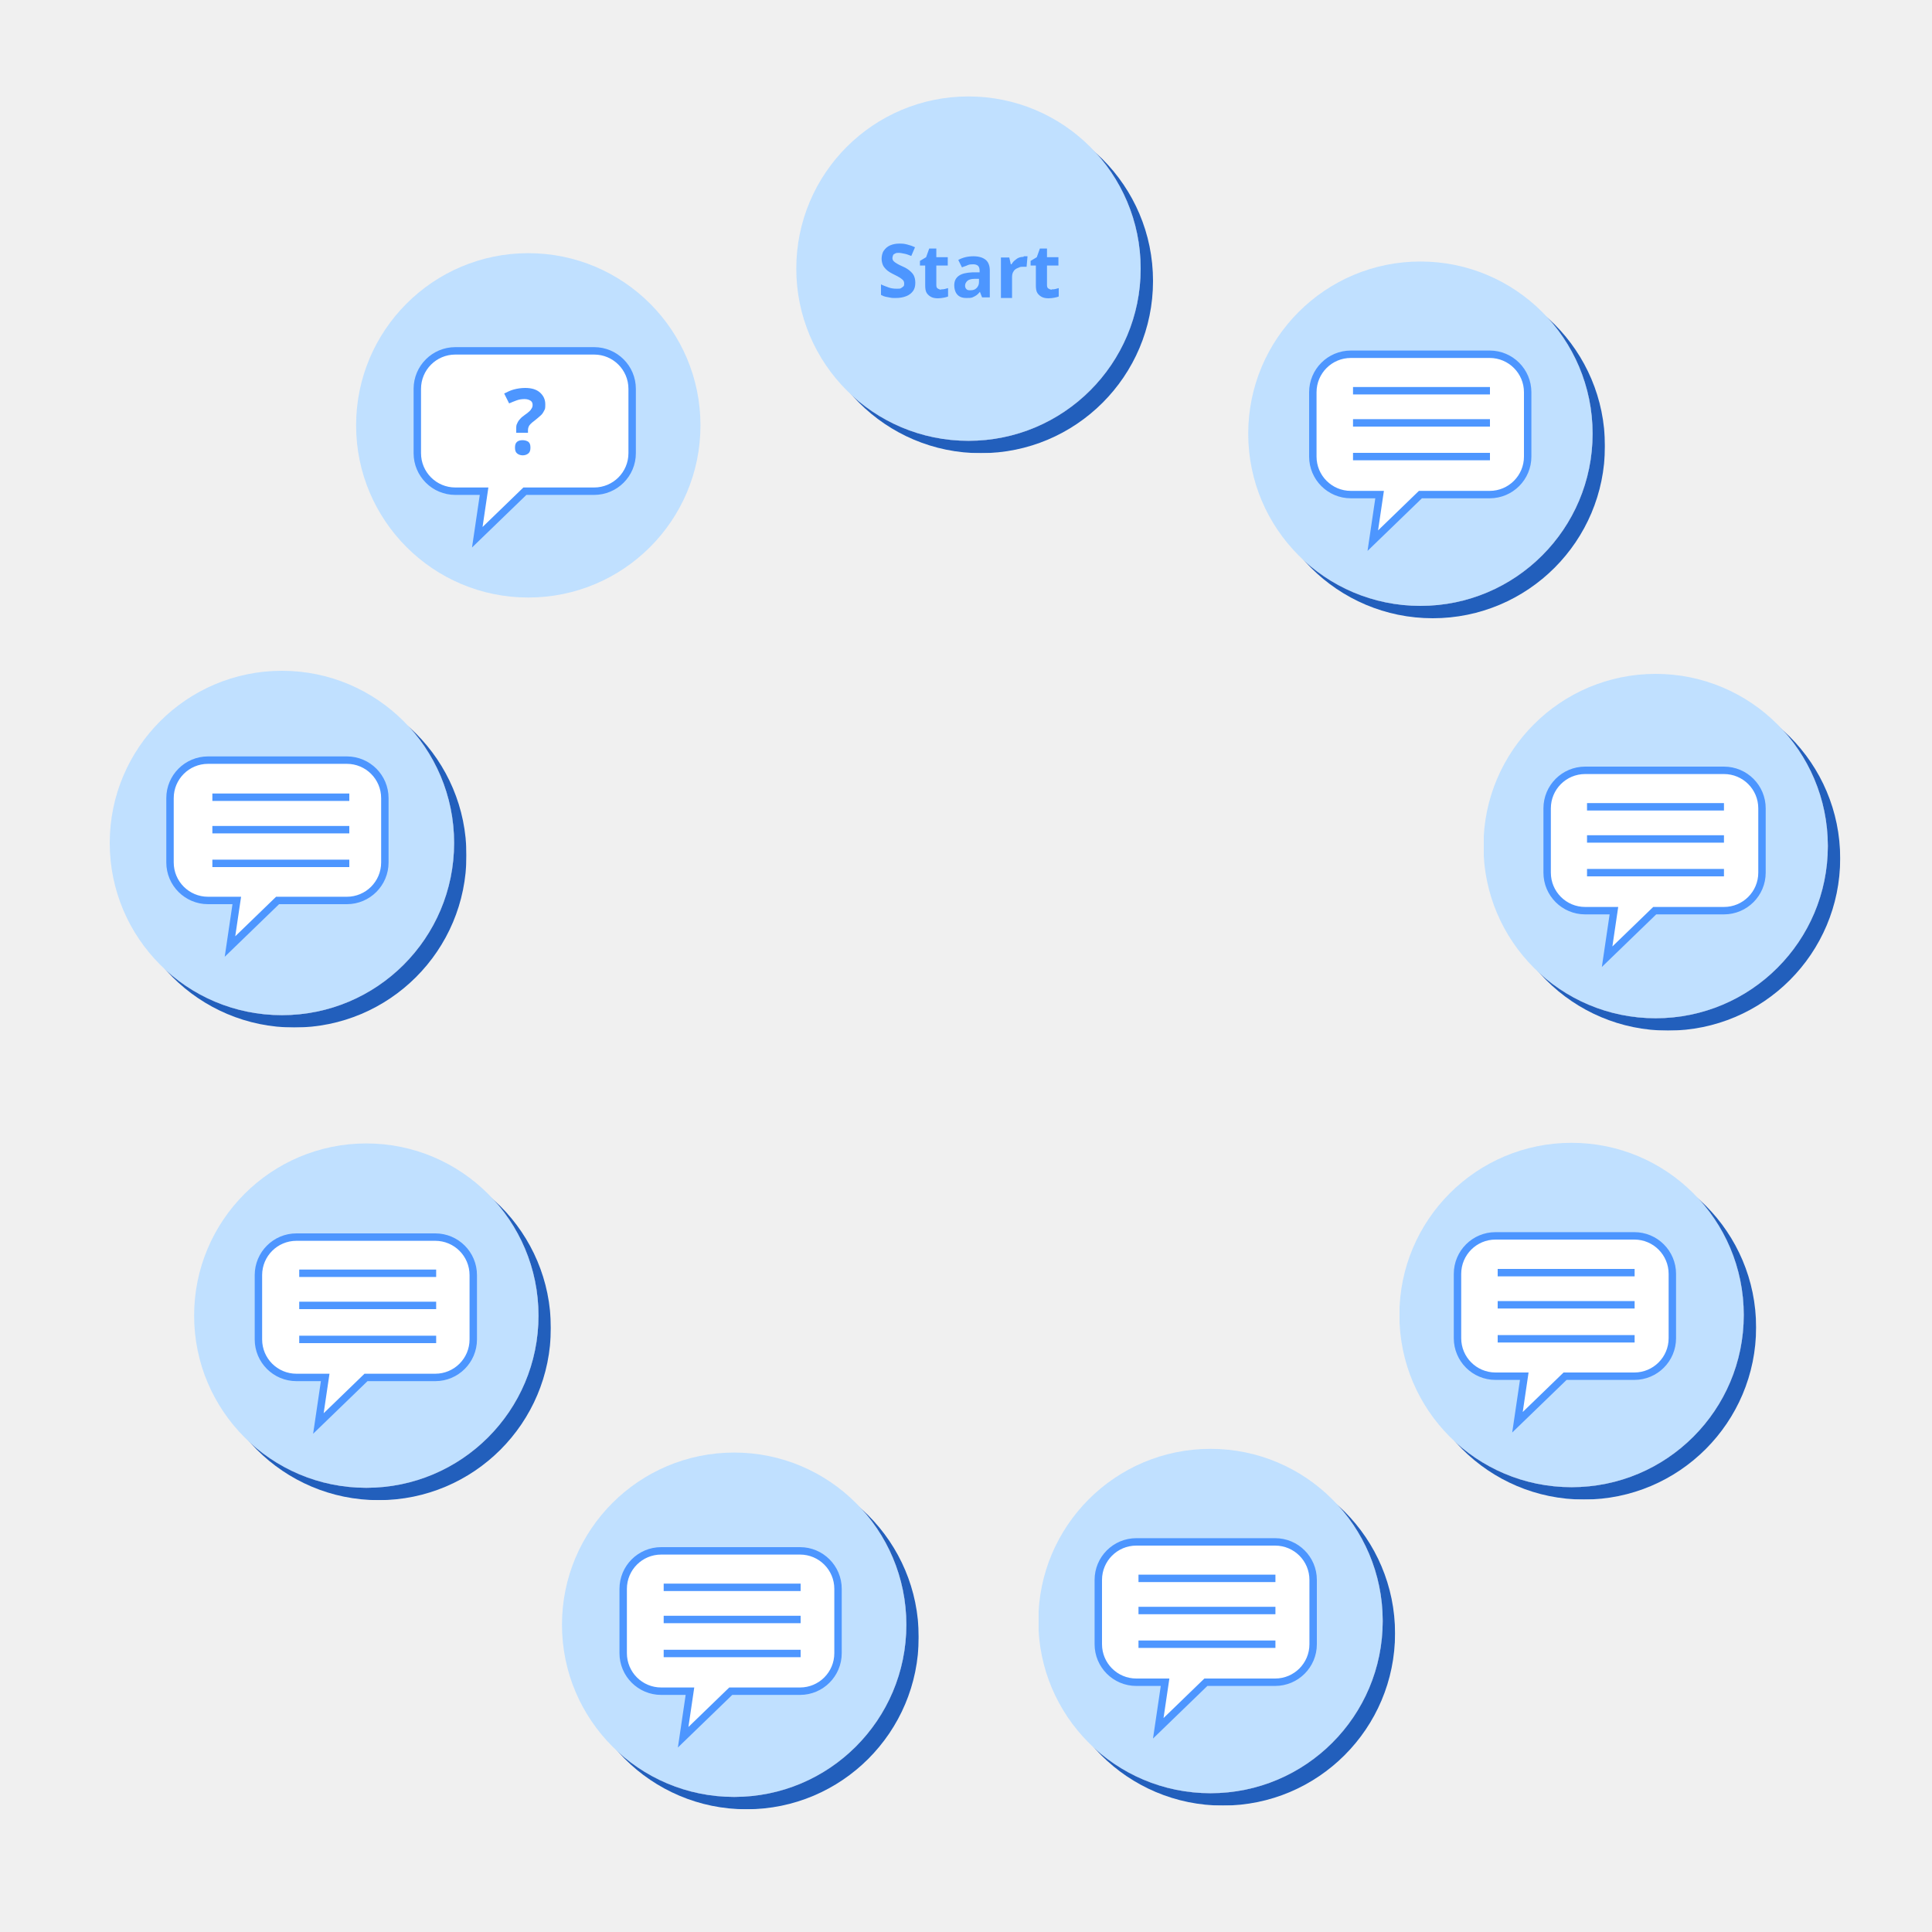
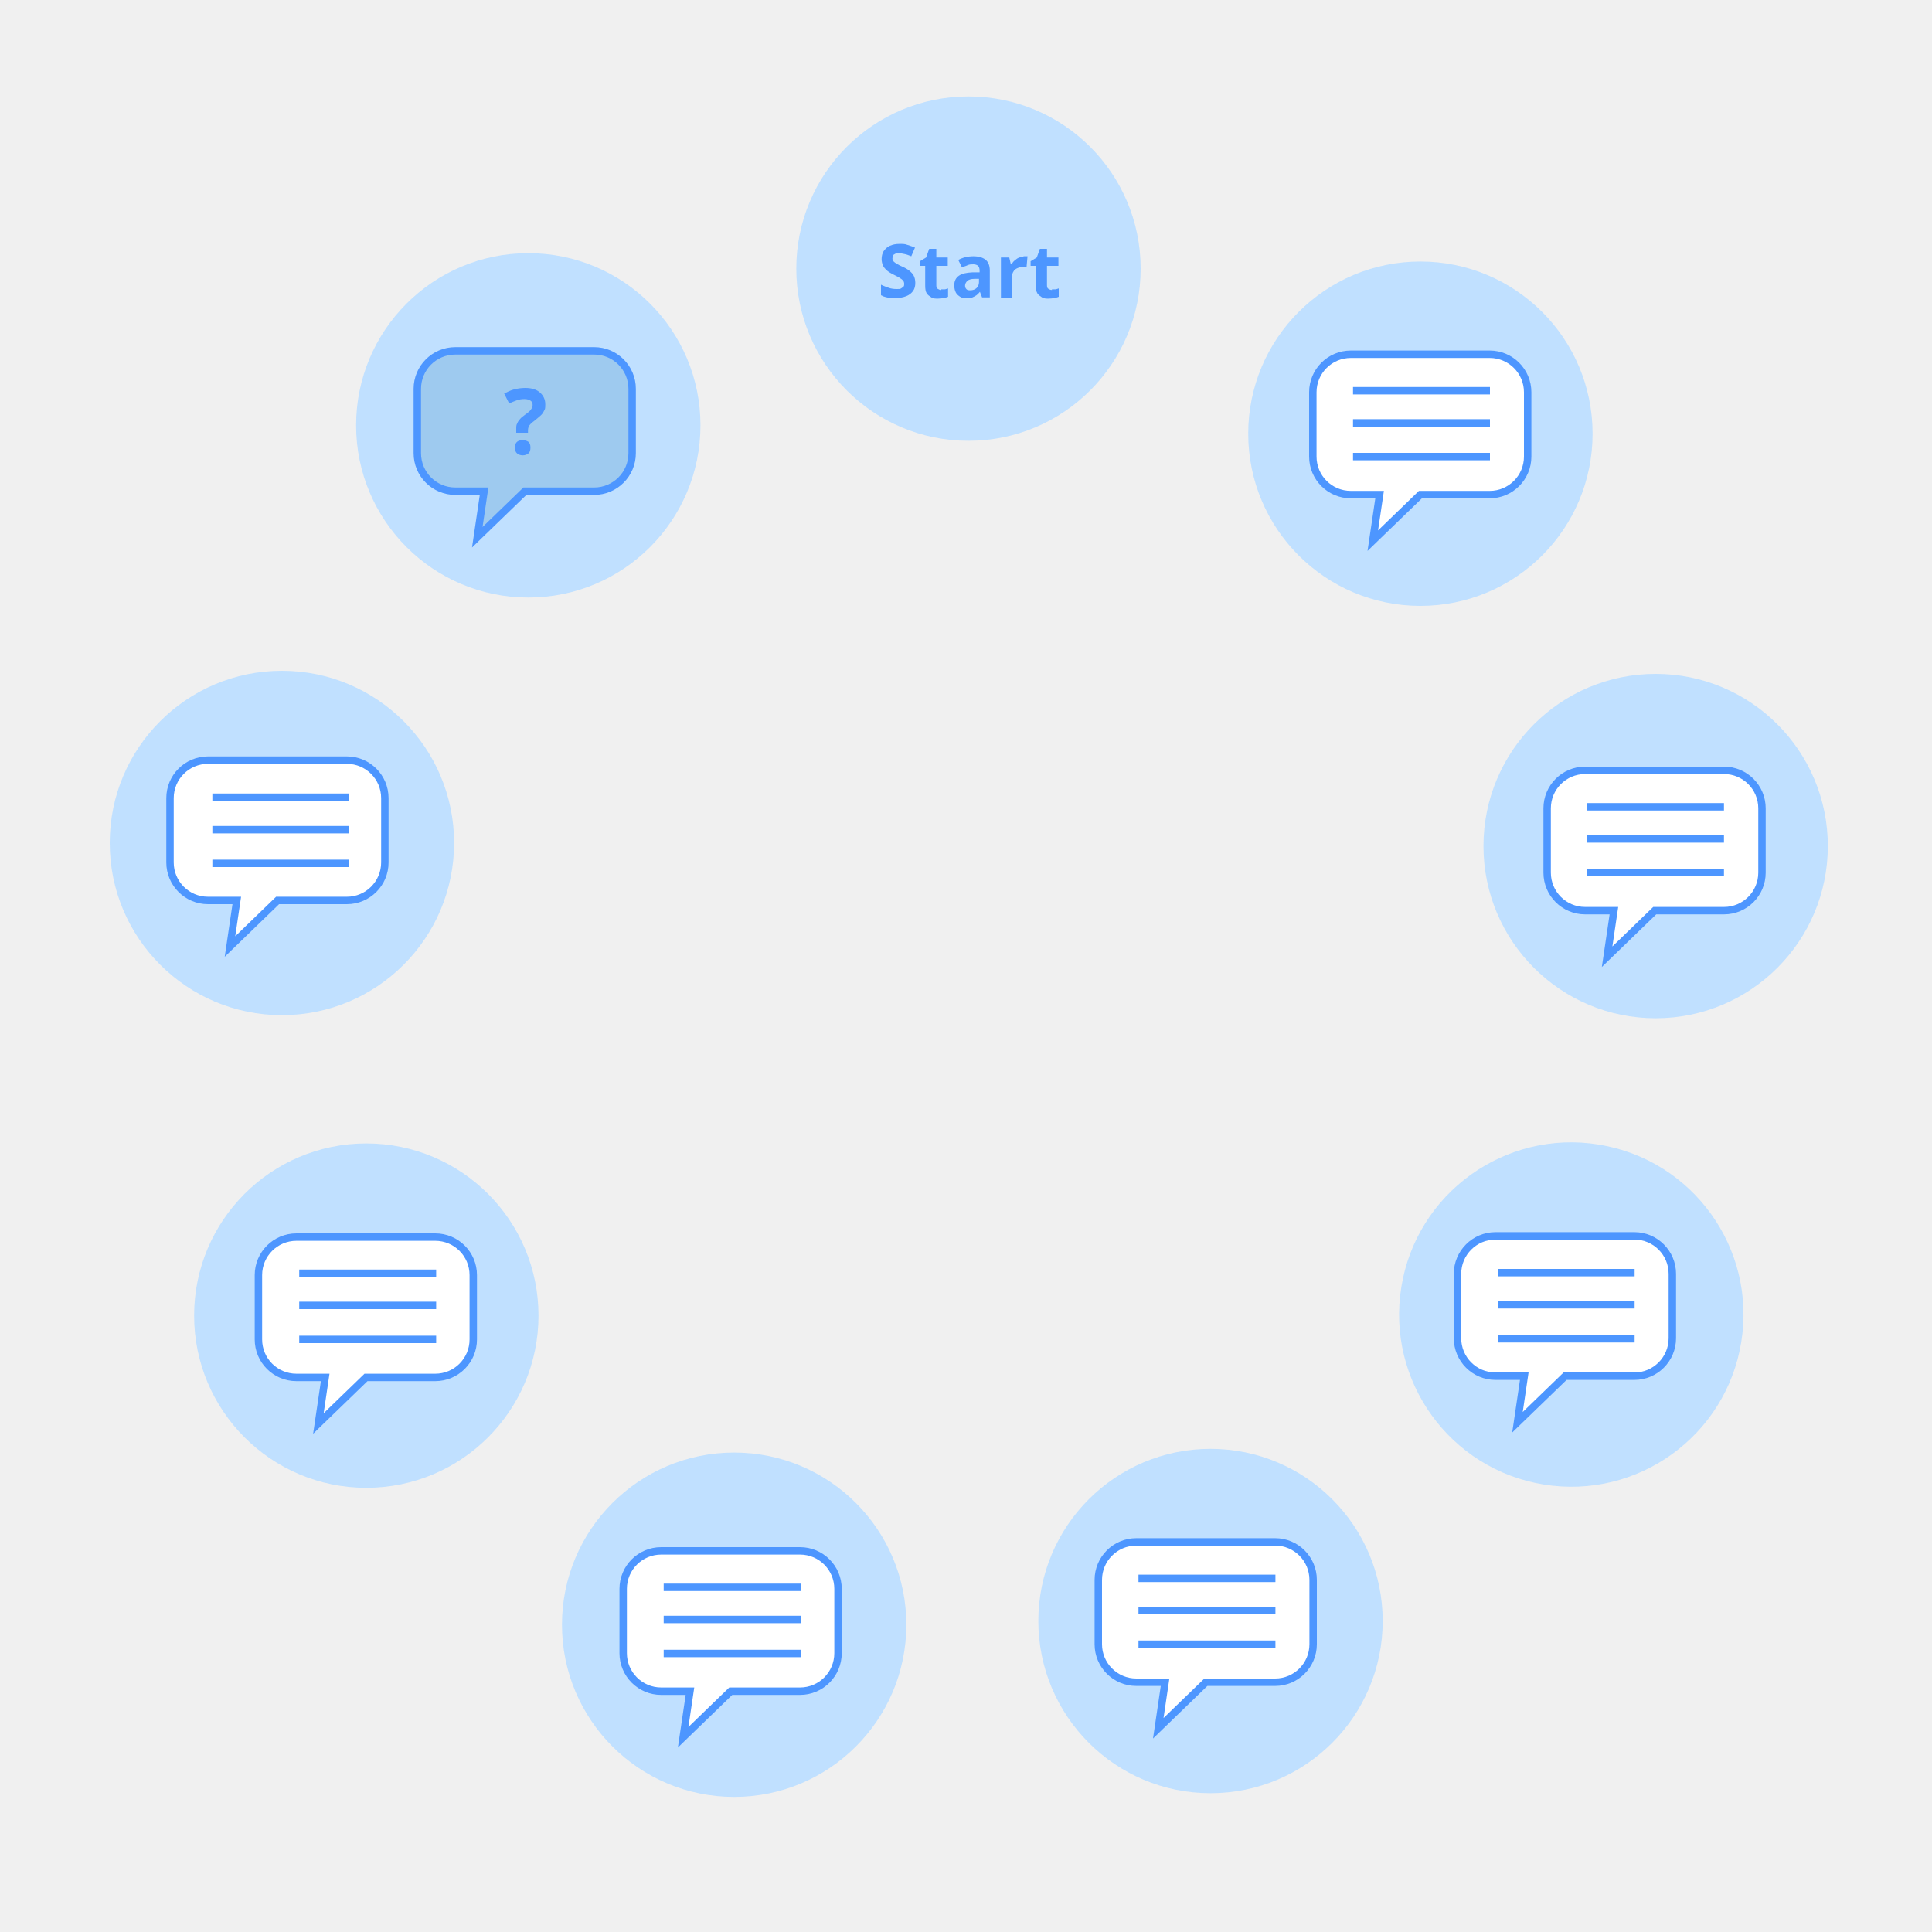
<svg xmlns="http://www.w3.org/2000/svg" id="Antw_7" version="1.1" viewBox="0 0 625 625">
-   <defs>
-     <filter id="drop-shadow-1" x="403.8" y="84.6" width="115.4" height="115.4" filterUnits="userSpaceOnUse">
-       <feOffset dx="4" dy="4" />
-       <feGaussianBlur result="blur" stdDeviation="0" />
-       <feFlood flood-color="#245ebc" flood-opacity="1" />
-       <feComposite in2="blur" operator="in" />
-       <feComposite in="SourceGraphic" />
-     </filter>
-     <filter id="drop-shadow-2" x="480" y="218" width="115.4" height="115.4" filterUnits="userSpaceOnUse">
-       <feOffset dx="4" dy="4" />
-       <feGaussianBlur result="blur1" stdDeviation="0" />
-       <feFlood flood-color="#245ebc" flood-opacity="1" />
-       <feComposite in2="blur1" operator="in" />
-       <feComposite in="SourceGraphic" />
-     </filter>
-     <filter id="drop-shadow-3" x="452.8" y="369.7" width="115.4" height="115.4" filterUnits="userSpaceOnUse">
-       <feOffset dx="4" dy="4" />
-       <feGaussianBlur result="blur2" stdDeviation="0" />
-       <feFlood flood-color="#245ebc" flood-opacity="1" />
-       <feComposite in2="blur2" operator="in" />
-       <feComposite in="SourceGraphic" />
-     </filter>
-     <filter id="drop-shadow-4" x="336" y="468.7" width="115.4" height="115.4" filterUnits="userSpaceOnUse">
-       <feOffset dx="4" dy="4" />
-       <feGaussianBlur result="blur3" stdDeviation="0" />
-       <feFlood flood-color="#245ebc" flood-opacity="1" />
-       <feComposite in2="blur3" operator="in" />
-       <feComposite in="SourceGraphic" />
-     </filter>
-     <filter id="drop-shadow-5" x="181.8" y="469.9" width="115.4" height="115.4" filterUnits="userSpaceOnUse">
-       <feOffset dx="4" dy="4" />
-       <feGaussianBlur result="blur4" stdDeviation="0" />
-       <feFlood flood-color="#245ebc" flood-opacity="1" />
-       <feComposite in2="blur4" operator="in" />
-       <feComposite in="SourceGraphic" />
-     </filter>
-     <filter id="drop-shadow-6" x="62.8" y="369.9" width="115.4" height="115.4" filterUnits="userSpaceOnUse">
-       <feOffset dx="4" dy="4" />
-       <feGaussianBlur result="blur5" stdDeviation="0" />
-       <feFlood flood-color="#245ebc" flood-opacity="1" />
-       <feComposite in2="blur5" operator="in" />
-       <feComposite in="SourceGraphic" />
-     </filter>
-     <filter id="drop-shadow-7" x="35.5" y="217" width="115.4" height="115.4" filterUnits="userSpaceOnUse">
-       <feOffset dx="4" dy="4" />
-       <feGaussianBlur result="blur6" stdDeviation="0" />
-       <feFlood flood-color="#245ebc" flood-opacity="1" />
-       <feComposite in2="blur6" operator="in" />
-       <feComposite in="SourceGraphic" />
-     </filter>
-     <filter id="drop-shadow-8" x="257.6" y="31.2" width="115.4" height="115.4" filterUnits="userSpaceOnUse">
-       <feOffset dx="4" dy="4" />
-       <feGaussianBlur result="blur7" stdDeviation="0" />
-       <feFlood flood-color="#245ebc" flood-opacity="1" />
-       <feComposite in2="blur7" operator="in" />
-       <feComposite in="SourceGraphic" />
-     </filter>
-   </defs>
-   <g filter="url(#drop-shadow-1)">
+   <g>
    <circle cx="459.5" cy="140.3" r="55.7" fill="#c0e0ff" />
-     <path d="M437.1,114.6h44.8c6.8,0,12.3,5.5,12.3,12.3v20.8c0,6.8-5.5,12.3-12.3,12.3h-22.4s-15.4,14.9-15.4,14.9l2.2-14.9h-9.3c-6.8,0-12.3-5.5-12.3-12.3v-20.8c0-6.8,5.5-12.3,12.3-12.3Z" fill="#fff" stroke="#4d96ff" stroke-miterlimit="10" stroke-width="2.4" />
+     <path d="M437.1,114.6h44.8c6.8,0,12.3,5.5,12.3,12.3v20.8c0,6.8-5.5,12.3-12.3,12.3h-22.4l-15.4,14.9,2.2-14.9h-9.3c-6.8,0-12.3-5.5-12.3-12.3v-20.8c0-6.8,5.5-12.3,12.3-12.3h0Z" fill="#fff" stroke="#4d96ff" stroke-miterlimit="10" stroke-width="2.4" />
    <line x1="437.7" y1="126.4" x2="482" y2="126.4" fill="none" stroke="#4d96ff" stroke-miterlimit="10" stroke-width="2.4" />
    <line x1="437.7" y1="136.8" x2="482" y2="136.8" fill="none" stroke="#4d96ff" stroke-miterlimit="10" stroke-width="2.4" />
    <line x1="437.7" y1="147.7" x2="482" y2="147.7" fill="none" stroke="#4d96ff" stroke-miterlimit="10" stroke-width="2.4" />
  </g>
-   <g filter="url(#drop-shadow-2)">
+   <g>
    <circle cx="535.6" cy="273.7" r="55.7" fill="#c0e0ff" />
-     <path d="M512.9,249.2h44.8c6.8,0,12.3,5.5,12.3,12.3v20.8c0,6.8-5.5,12.3-12.3,12.3h-22.4s-15.4,14.9-15.4,14.9l2.2-14.9h-9.3c-6.8,0-12.3-5.5-12.3-12.3v-20.8c0-6.8,5.5-12.3,12.3-12.3Z" fill="#fff" stroke="#4d96ff" stroke-miterlimit="10" stroke-width="2.4" />
+     <path d="M512.9,249.2h44.8c6.8,0,12.3,5.5,12.3,12.3v20.8c0,6.8-5.5,12.3-12.3,12.3h-22.4l-15.4,14.9,2.2-14.9h-9.3c-6.8,0-12.3-5.5-12.3-12.3v-20.8c0-6.8,5.5-12.3,12.3-12.3h.1Z" fill="#fff" stroke="#4d96ff" stroke-miterlimit="10" stroke-width="2.4" />
    <line x1="513.4" y1="261" x2="557.7" y2="261" fill="none" stroke="#4d96ff" stroke-miterlimit="10" stroke-width="2.4" />
    <line x1="513.4" y1="271.4" x2="557.7" y2="271.4" fill="none" stroke="#4d96ff" stroke-miterlimit="10" stroke-width="2.4" />
    <line x1="513.4" y1="282.3" x2="557.7" y2="282.3" fill="none" stroke="#4d96ff" stroke-miterlimit="10" stroke-width="2.4" />
  </g>
-   <g filter="url(#drop-shadow-3)">
-     <circle cx="508.4" cy="425.4" r="55.7" fill="#c0e0ff" />
-     <path d="M483.9,399.8h44.8c6.8,0,12.3,5.5,12.3,12.3v20.8c0,6.8-5.5,12.3-12.3,12.3h-22.4s-15.4,14.9-15.4,14.9l2.2-14.9h-9.3c-6.8,0-12.3-5.5-12.3-12.3v-20.8c0-6.8,5.5-12.3,12.3-12.3Z" fill="#fff" stroke="#4d96ff" stroke-miterlimit="10" stroke-width="2.4" />
+   <g>
+     <circle cx="508.4" cy="425.4" r="55.7" transform="translate(7.1 859.1) rotate(-80.8)" fill="#c0e0ff" />
+     <path d="M483.9,399.8h44.8c6.8,0,12.3,5.5,12.3,12.3v20.8c0,6.8-5.5,12.3-12.3,12.3h-22.4l-15.4,14.9,2.2-14.9h-9.3c-6.8,0-12.3-5.5-12.3-12.3v-20.8c0-6.8,5.5-12.3,12.3-12.3h0Z" fill="#fff" stroke="#4d96ff" stroke-miterlimit="10" stroke-width="2.4" />
    <line x1="484.5" y1="411.7" x2="528.8" y2="411.7" fill="none" stroke="#4d96ff" stroke-miterlimit="10" stroke-width="2.4" />
    <line x1="484.5" y1="422.1" x2="528.8" y2="422.1" fill="none" stroke="#4d96ff" stroke-miterlimit="10" stroke-width="2.4" />
    <line x1="484.5" y1="433.1" x2="528.8" y2="433.1" fill="none" stroke="#4d96ff" stroke-miterlimit="10" stroke-width="2.4" />
  </g>
-   <g filter="url(#drop-shadow-4)">
+   <g>
    <circle cx="391.6" cy="524.4" r="55.7" fill="#c0e0ff" />
-     <path d="M367.7,498.8h44.8c6.8,0,12.3,5.5,12.3,12.3v20.8c0,6.8-5.5,12.3-12.3,12.3h-22.4s-15.4,14.9-15.4,14.9l2.2-14.9h-9.3c-6.8,0-12.3-5.5-12.3-12.3v-20.8c0-6.8,5.5-12.3,12.3-12.3Z" fill="#fff" stroke="#4d96ff" stroke-miterlimit="10" stroke-width="2.4" />
+     <path d="M367.7,498.8h44.8c6.8,0,12.3,5.5,12.3,12.3v20.8c0,6.8-5.5,12.3-12.3,12.3h-22.4l-15.4,14.9,2.2-14.9h-9.3c-6.8,0-12.3-5.5-12.3-12.3v-20.8c0-6.8,5.5-12.3,12.3-12.3h0Z" fill="#fff" stroke="#4d96ff" stroke-miterlimit="10" stroke-width="2.4" />
    <line x1="368.3" y1="510.6" x2="412.6" y2="510.6" fill="none" stroke="#4d96ff" stroke-miterlimit="10" stroke-width="2.4" />
    <line x1="368.3" y1="521" x2="412.6" y2="521" fill="none" stroke="#4d96ff" stroke-miterlimit="10" stroke-width="2.4" />
    <line x1="368.3" y1="531.9" x2="412.6" y2="531.9" fill="none" stroke="#4d96ff" stroke-miterlimit="10" stroke-width="2.4" />
  </g>
-   <g filter="url(#drop-shadow-5)">
+   <g>
    <circle cx="237.5" cy="525.6" r="55.7" fill="#c0e0ff" />
-     <path d="M214,501.7h44.8c6.8,0,12.3,5.5,12.3,12.3v20.8c0,6.8-5.5,12.3-12.3,12.3h-22.4s-15.4,14.9-15.4,14.9l2.2-14.9h-9.3c-6.8,0-12.3-5.5-12.3-12.3v-20.8c0-6.8,5.5-12.3,12.3-12.3Z" fill="#fff" stroke="#4d96ff" stroke-miterlimit="10" stroke-width="2.4" />
+     <path d="M214,501.7h44.8c6.8,0,12.3,5.5,12.3,12.3v20.8c0,6.8-5.5,12.3-12.3,12.3h-22.4l-15.4,14.9,2.2-14.9h-9.3c-6.8,0-12.3-5.5-12.3-12.3v-20.8c0-6.8,5.5-12.3,12.3-12.3h.1Z" fill="#fff" stroke="#4d96ff" stroke-miterlimit="10" stroke-width="2.4" />
    <line x1="214.7" y1="513.5" x2="259" y2="513.5" fill="none" stroke="#4d96ff" stroke-miterlimit="10" stroke-width="2.4" />
    <line x1="214.7" y1="523.9" x2="259" y2="523.9" fill="none" stroke="#4d96ff" stroke-miterlimit="10" stroke-width="2.4" />
    <line x1="214.7" y1="534.9" x2="259" y2="534.9" fill="none" stroke="#4d96ff" stroke-miterlimit="10" stroke-width="2.4" />
  </g>
-   <g filter="url(#drop-shadow-6)">
+   <g>
    <circle cx="118.5" cy="425.6" r="55.7" fill="#c0e0ff" />
-     <path d="M96,400.2h44.8c6.8,0,12.3,5.5,12.3,12.3v20.8c0,6.8-5.5,12.3-12.3,12.3h-22.4s-15.4,14.9-15.4,14.9l2.2-14.9h-9.3c-6.8,0-12.3-5.5-12.3-12.3v-20.8c0-6.8,5.5-12.3,12.3-12.3Z" fill="#fff" stroke="#4d96ff" stroke-miterlimit="10" stroke-width="2.4" />
+     <path d="M96,400.2h44.8c6.8,0,12.3,5.5,12.3,12.3v20.8c0,6.8-5.5,12.3-12.3,12.3h-22.4l-15.4,14.9,2.2-14.9h-9.3c-6.8,0-12.3-5.5-12.3-12.3v-20.8c0-6.8,5.5-12.3,12.3-12.3h.1Z" fill="#fff" stroke="#4d96ff" stroke-miterlimit="10" stroke-width="2.4" />
    <line x1="96.8" y1="411.9" x2="141.1" y2="411.9" fill="none" stroke="#4d96ff" stroke-miterlimit="10" stroke-width="2.4" />
    <line x1="96.8" y1="422.3" x2="141.1" y2="422.3" fill="none" stroke="#4d96ff" stroke-miterlimit="10" stroke-width="2.4" />
    <line x1="96.8" y1="433.3" x2="141.1" y2="433.3" fill="none" stroke="#4d96ff" stroke-miterlimit="10" stroke-width="2.4" />
  </g>
-   <g filter="url(#drop-shadow-7)">
+   <g>
    <circle cx="91.2" cy="272.7" r="55.7" fill="#c0e0ff" />
-     <path d="M67.4,245.9h44.8c6.8,0,12.3,5.5,12.3,12.3v20.8c0,6.8-5.5,12.3-12.3,12.3h-22.4s-15.4,14.9-15.4,14.9l2.2-14.9h-9.3c-6.8,0-12.3-5.5-12.3-12.3v-20.8c0-6.8,5.5-12.3,12.3-12.3Z" fill="#fff" stroke="#4d96ff" stroke-miterlimit="10" stroke-width="2.4" />
+     <path d="M67.4,245.9h44.8c6.8,0,12.3,5.5,12.3,12.3v20.8c0,6.8-5.5,12.3-12.3,12.3h-22.4l-15.4,14.9,2.2-14.9h-9.3c-6.8,0-12.3-5.5-12.3-12.3v-20.8c0-6.8,5.5-12.3,12.3-12.3h.1Z" fill="#fff" stroke="#4d96ff" stroke-miterlimit="10" stroke-width="2.4" />
    <line x1="68.7" y1="257.9" x2="113" y2="257.9" fill="none" stroke="#4d96ff" stroke-miterlimit="10" stroke-width="2.4" />
    <line x1="68.7" y1="268.4" x2="113" y2="268.4" fill="none" stroke="#4d96ff" stroke-miterlimit="10" stroke-width="2.4" />
    <line x1="68.7" y1="279.3" x2="113" y2="279.3" fill="none" stroke="#4d96ff" stroke-miterlimit="10" stroke-width="2.4" />
  </g>
  <g>
    <circle cx="170.9" cy="137.6" r="55.7" fill="#c0e0ff" />
-     <path d="M147.4,113.5h44.8c6.8,0,12.3,5.5,12.3,12.3v20.8c0,6.8-5.5,12.3-12.3,12.3h-22.4s-15.4,14.9-15.4,14.9l2.2-14.9h-9.3c-6.8,0-12.3-5.5-12.3-12.3v-20.8c0-6.8,5.5-12.3,12.3-12.3Z" fill="#fff" stroke="#4d96ff" stroke-miterlimit="10" stroke-width="2.4" />
-     <path d="M167,139.8v-1.1c0-.7,0-1.2.3-1.7.2-.5.5-1,.9-1.4.4-.5.9-.9,1.6-1.4.6-.4,1.1-.8,1.4-1.1.4-.3.6-.7.8-1,.2-.3.3-.7.3-1.1,0-.6-.2-1.1-.7-1.4-.5-.3-1.1-.5-1.9-.5s-1.7.1-2.5.4c-.8.3-1.6.6-2.5,1l-1.6-3.2c1-.5,2-1,3.1-1.3,1.1-.3,2.4-.5,3.7-.5,2.1,0,3.7.5,4.8,1.5,1.1,1,1.7,2.2,1.7,3.8s-.1,1.5-.4,2.1c-.3.6-.6,1.1-1.2,1.6-.5.5-1.2,1-1.9,1.6-.6.4-1,.8-1.3,1.1s-.5.6-.6.9c-.1.3-.2.6-.2,1v.9h-3.8ZM166.6,144.8c0-.9.2-1.5.7-1.9.5-.4,1.1-.5,1.8-.5s1.3.2,1.8.5c.5.4.7,1,.7,1.9s-.2,1.5-.7,1.9c-.5.4-1.1.6-1.8.6s-1.3-.2-1.8-.6-.7-1-.7-1.9Z" fill="#4d96ff" />
+     <path d="M147.4,113.5h44.8c6.8,0,12.3,5.5,12.3,12.3v20.8c0,6.8-5.5,12.3-12.3,12.3h-22.4l-15.4,14.9,2.2-14.9h-9.3c-6.8,0-12.3-5.5-12.3-12.3v-20.8c0-6.8,5.5-12.3,12.3-12.3h0Z" fill="#9ecaef" stroke="#4d96ff" stroke-miterlimit="10" stroke-width="2.4" />
+     <path d="M167,139.8v-1.1c0-.7,0-1.2.3-1.7.2-.5.5-1,.9-1.4.4-.5.9-.9,1.6-1.4.6-.4,1.1-.8,1.4-1.1.4-.3.6-.7.8-1s.3-.7.3-1.1c0-.6-.2-1.1-.7-1.4-.5-.3-1.1-.5-1.9-.5s-1.7.1-2.5.4c-.8.3-1.6.6-2.5,1l-1.6-3.2c1-.5,2-1,3.1-1.3s2.4-.5,3.7-.5c2.1,0,3.7.5,4.8,1.5s1.7,2.2,1.7,3.8-.1,1.5-.4,2.1c-.3.6-.6,1.1-1.2,1.6-.5.5-1.2,1-1.9,1.6-.6.4-1,.8-1.3,1.1s-.5.6-.6.9c-.1.3-.2.6-.2,1v.9h-3.8v-.2ZM166.6,144.8c0-.9.2-1.5.7-1.9s1.1-.5,1.8-.5,1.3.2,1.8.5c.5.4.7,1,.7,1.9s-.2,1.5-.7,1.9-1.1.6-1.8.6-1.3-.2-1.8-.6-.7-1-.7-1.9Z" fill="#4d96ff" />
  </g>
-   <g filter="url(#drop-shadow-8)">
+   <g>
    <circle cx="313.3" cy="86.9" r="55.7" fill="#c0e0ff" />
    <g>
-       <path d="M296.1,91.5c0,1-.2,1.9-.7,2.6s-1.2,1.3-2.2,1.7-2.1.6-3.4.6-1.2,0-1.7-.1-1.1-.2-1.6-.3-1-.3-1.5-.6v-3.4c.8.4,1.7.7,2.5,1s1.7.4,2.6.4,1.1,0,1.4-.2.6-.4.8-.6.2-.6.2-.9-.1-.8-.4-1.1-.7-.6-1.2-.9-1.1-.6-1.7-.9c-.4-.2-.8-.4-1.3-.7s-.9-.6-1.3-1-.8-.9-1-1.4-.4-1.2-.4-2,.2-1.9.7-2.6,1.1-1.3,2-1.7,1.9-.6,3.1-.6,1.7.1,2.5.3,1.7.5,2.5.9l-1.2,2.8c-.8-.3-1.5-.6-2.1-.7s-1.3-.3-1.9-.3-.8,0-1.2.2-.6.3-.7.6-.2.6-.2.9.1.7.4,1,.6.5,1.1.8,1.1.6,1.8.9c.9.4,1.6.8,2.2,1.3s1.1,1,1.4,1.6.5,1.4.5,2.3Z" fill="#4d96ff" />
-       <path d="M304.5,93.6c.4,0,.8,0,1.1-.1s.7-.2,1.1-.3v2.7c-.4.2-.9.3-1.4.4s-1.2.2-1.9.2-1.5-.1-2.1-.4-1.1-.7-1.5-1.3-.5-1.5-.5-2.6v-6.3h-1.7v-1.5l2-1.2,1-2.8h2.3v2.8h3.7v2.7h-3.7v6.3c0,.5.1.9.4,1.1s.7.4,1.1.4Z" fill="#4d96ff" />
-       <path d="M314.8,82.9c1.8,0,3.1.4,4,1.1s1.4,1.9,1.4,3.5v8.7h-2.5l-.7-1.8h0c-.4.5-.8.9-1.1,1.1s-.8.5-1.3.7-1.1.2-1.9.2-1.5-.1-2.1-.4-1.1-.8-1.4-1.4-.5-1.4-.5-2.3c0-1.4.5-2.4,1.5-3.1s2.4-1,4.4-1.1h2.3v-.6c0-.7-.2-1.2-.5-1.5s-.9-.5-1.5-.5-1.3,0-1.9.3-1.2.4-1.8.7l-1.2-2.4c.7-.4,1.5-.7,2.3-.9s1.8-.3,2.7-.3ZM316.7,90.2h-1.4c-1.2,0-2,.3-2.4.7s-.7.9-.7,1.5.2.9.5,1.2.7.3,1.3.3c.8,0,1.4-.2,1.9-.7s.8-1.1.8-1.9v-1.1Z" fill="#4d96ff" />
-       <path d="M331.2,82.9c.2,0,.4,0,.6,0s.4,0,.6,0l-.3,3.4c-.1,0-.3,0-.5,0s-.4,0-.6,0c-.5,0-.9,0-1.3.2s-.8.3-1.2.6-.6.6-.8,1-.3.9-.3,1.6v6.7h-3.6v-13.1h2.7l.5,2.2h.2c.3-.4.6-.9,1-1.2s.8-.7,1.3-.9,1-.3,1.6-.3Z" fill="#4d96ff" />
-       <path d="M340.3,93.6c.4,0,.8,0,1.1-.1s.7-.2,1.1-.3v2.7c-.4.2-.9.3-1.4.4s-1.2.2-1.9.2-1.5-.1-2.1-.4-1.1-.7-1.5-1.3-.5-1.5-.5-2.6v-6.3h-1.7v-1.5l2-1.2,1-2.8h2.3v2.8h3.7v2.7h-3.7v6.3c0,.5.1.9.4,1.1s.7.4,1.1.4Z" fill="#4d96ff" />
+       <path d="M296.1,91.5c0,1-.2,1.9-.7,2.6s-1.2,1.3-2.2,1.7-2.1.6-3.4.6-1.2,0-1.7,0-1.1-.2-1.6-.3-1-.3-1.5-.6v-3.4c.8.4,1.7.7,2.5,1s1.7.4,2.6.4,1.1,0,1.4-.2.6-.4.8-.6.2-.6.2-.9-.1-.8-.4-1.1-.7-.6-1.2-.9-1.1-.6-1.7-.9-.8-.4-1.3-.7-.9-.6-1.3-1-.8-.9-1-1.4-.4-1.2-.4-2,.2-1.9.7-2.6,1.1-1.3,2-1.7,1.9-.6,3.1-.6,1.7,0,2.5.3,1.7.5,2.5.9l-1.2,2.8c-.8-.3-1.5-.6-2.1-.7s-1.3-.3-1.9-.3-.8,0-1.2.2-.6.3-.7.6-.2.6-.2.9.1.7.4,1,.6.5,1.1.8,1.1.6,1.8.9c.9.4,1.6.8,2.2,1.3s1.1,1,1.4,1.6.5,1.4.5,2.3h0Z" fill="#4d96ff" />
+       <path d="M304.5,93.6c.4,0,.8,0,1.1,0s.7-.2,1.1-.3v2.7c-.4.2-.9.3-1.4.4s-1.2.2-1.9.2-1.5,0-2.1-.4-1.1-.7-1.5-1.3-.5-1.5-.5-2.6v-6.3h-1.7v-1.5l2-1.2,1-2.8h2.3v2.8h3.7v2.7h-3.7v6.3c0,.5.1.9.4,1.1s.7.4,1.1.4h.1Z" fill="#4d96ff" />
+       <path d="M314.8,82.9c1.8,0,3.1.4,4,1.1s1.4,1.9,1.4,3.5v8.7h-2.5l-.7-1.8h0c-.4.5-.8.9-1.1,1.1s-.8.5-1.3.7-1.1.2-1.9.2-1.5,0-2.1-.4-1.1-.8-1.4-1.4-.5-1.4-.5-2.3c0-1.4.5-2.4,1.5-3.1s2.4-1,4.4-1.1h2.3v-.6c0-.7-.2-1.2-.5-1.5s-.9-.5-1.5-.5-1.3,0-1.9.3-1.2.4-1.8.7l-1.2-2.4c.7-.4,1.5-.7,2.3-.9s1.8-.3,2.7-.3h-.2ZM316.7,90.2h-1.4c-1.2,0-2,.3-2.4.7s-.7.9-.7,1.5.2.9.5,1.2.7.3,1.3.3,1.4-.2,1.9-.7.8-1.1.8-1.9v-1.1h0Z" fill="#4d96ff" />
+       <path d="M331.2,82.9h1.2l-.3,3.4h-1.1c-.5,0-.9,0-1.3.2s-.8.3-1.2.6-.6.6-.8,1-.3.9-.3,1.6v6.7h-3.6v-13.1h2.7l.5,2.2h.2c.3-.4.6-.9,1-1.2s.8-.7,1.3-.9,1-.3,1.6-.3v-.2Z" fill="#4d96ff" />
+       <path d="M340.3,93.6c.4,0,.8,0,1.1,0s.7-.2,1.1-.3v2.7c-.4.2-.9.3-1.4.4s-1.2.2-1.9.2-1.5,0-2.1-.4-1.1-.7-1.5-1.3-.5-1.5-.5-2.6v-6.3h-1.7v-1.5l2-1.2,1-2.8h2.3v2.8h3.7v2.7h-3.7v6.3c0,.5.1.9.4,1.1s.7.4,1.1.4h.1Z" fill="#4d96ff" />
    </g>
  </g>
</svg>
